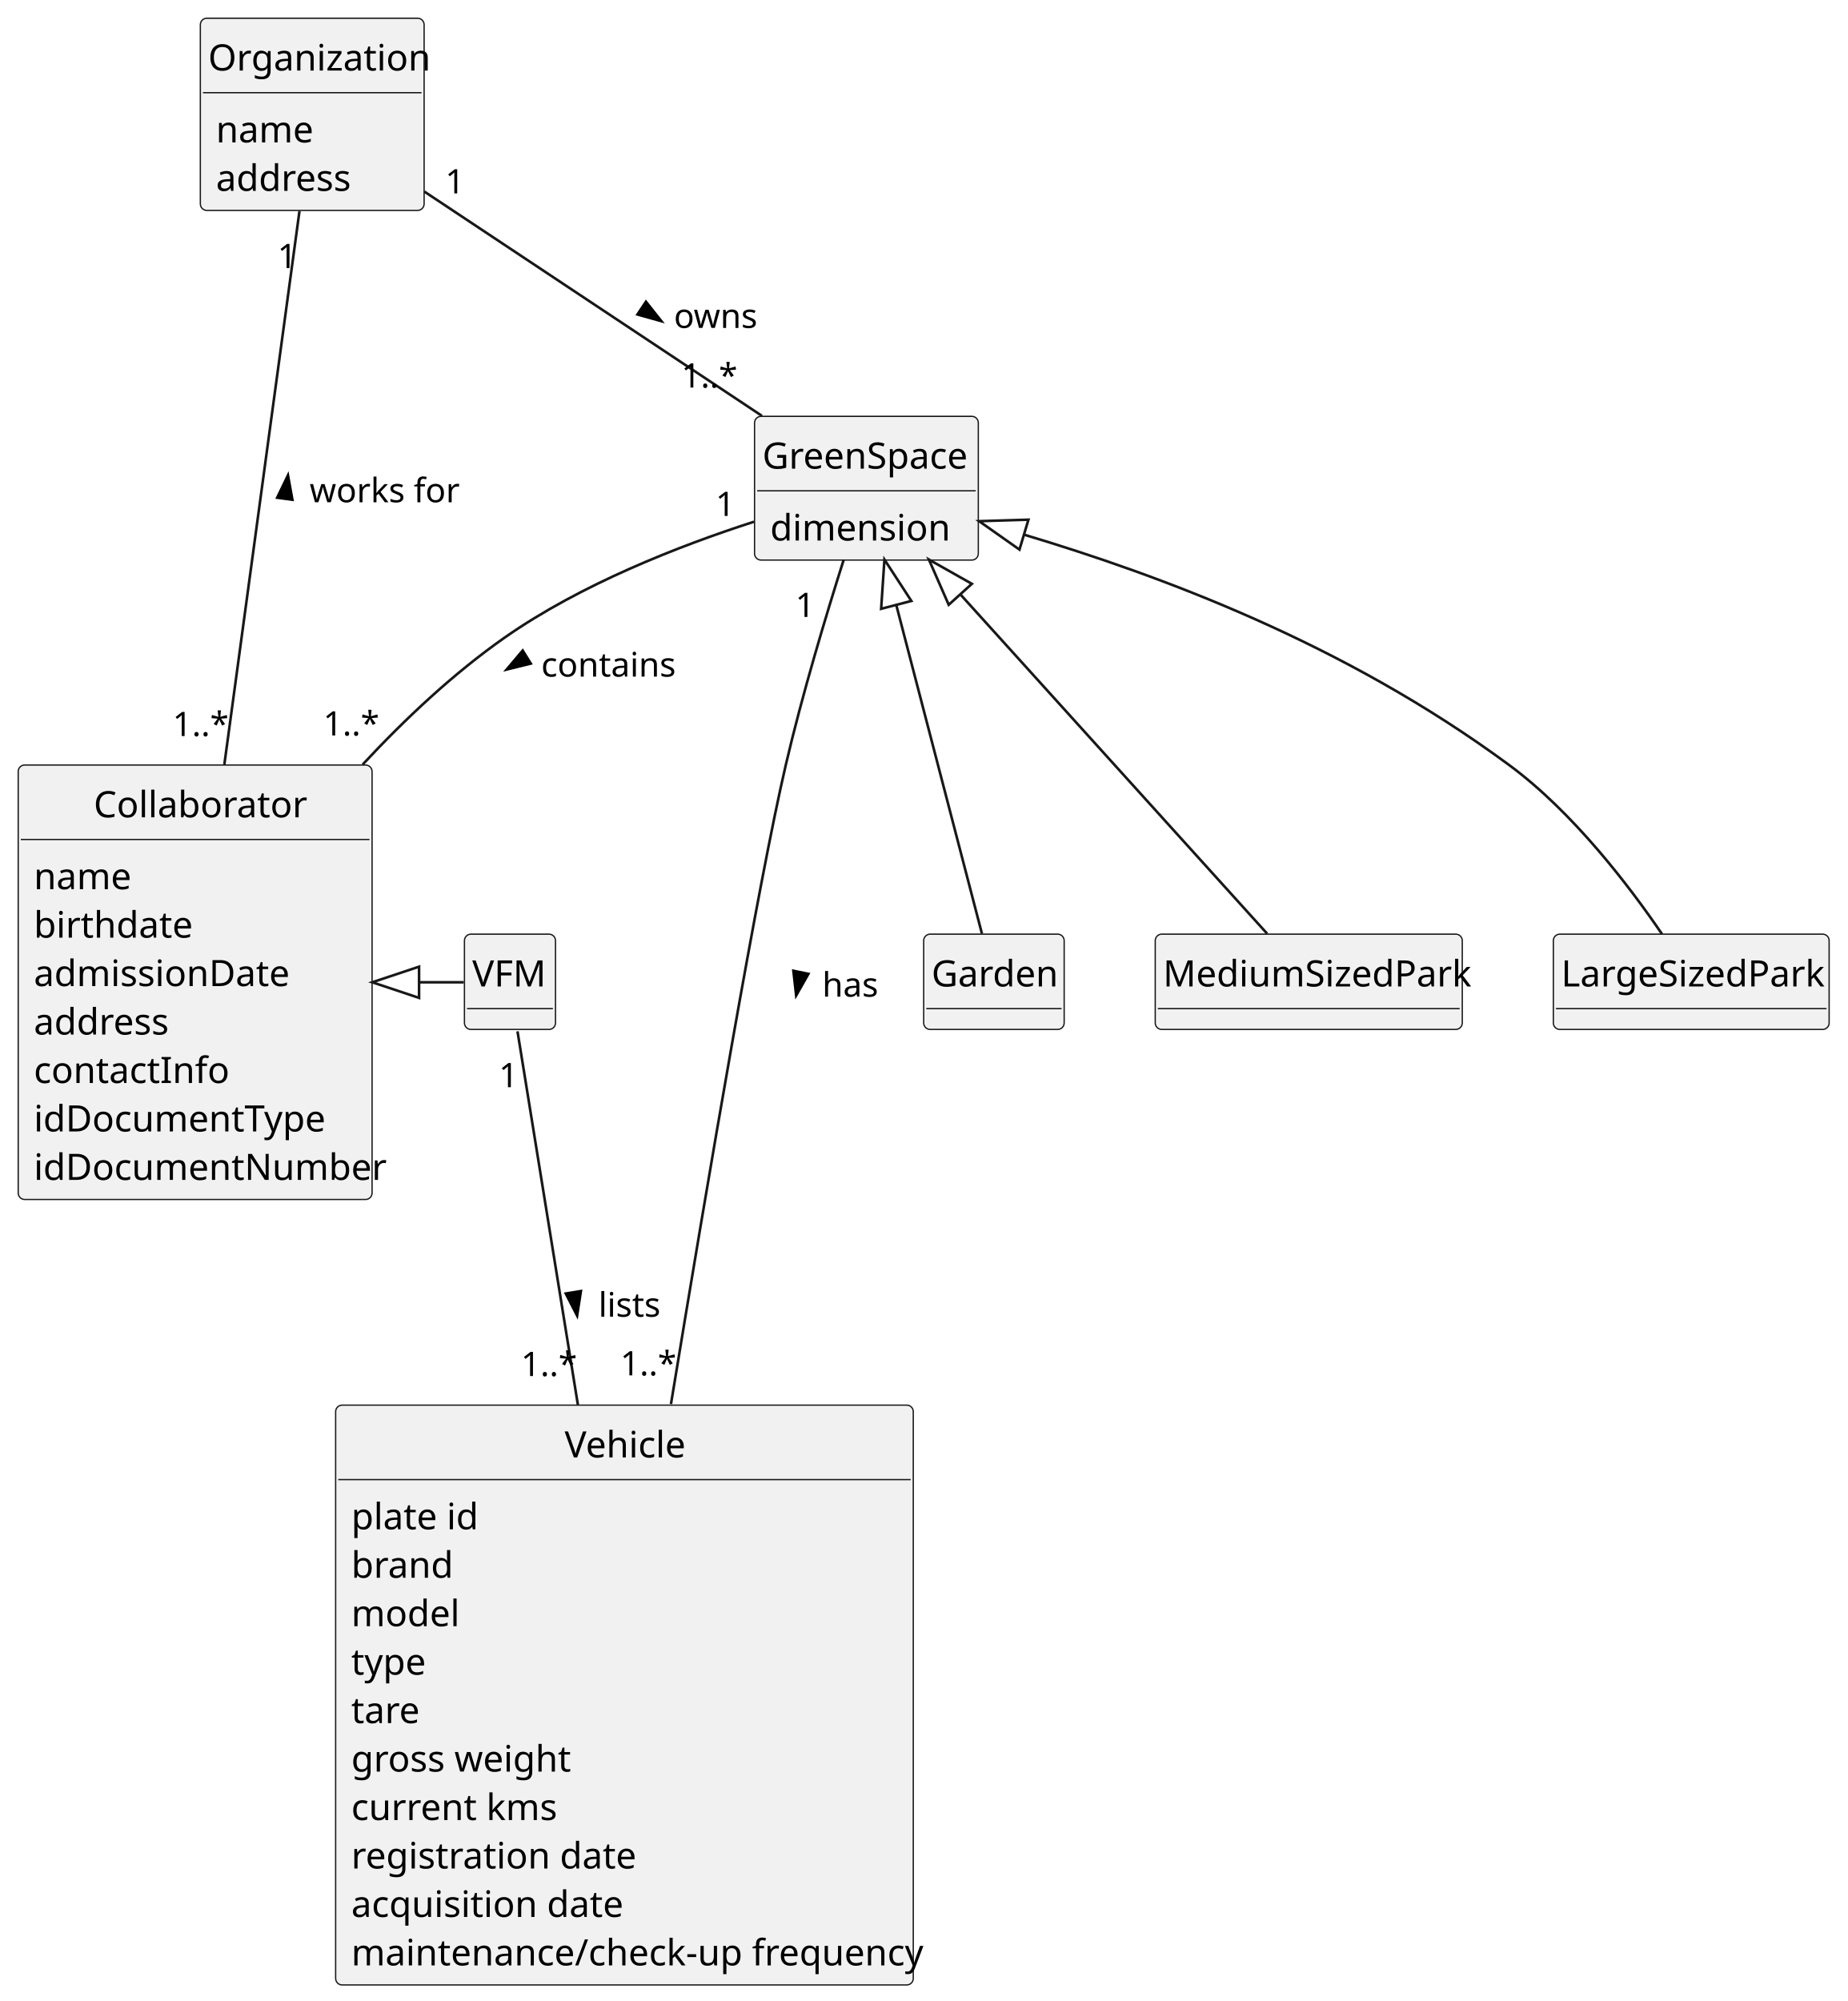
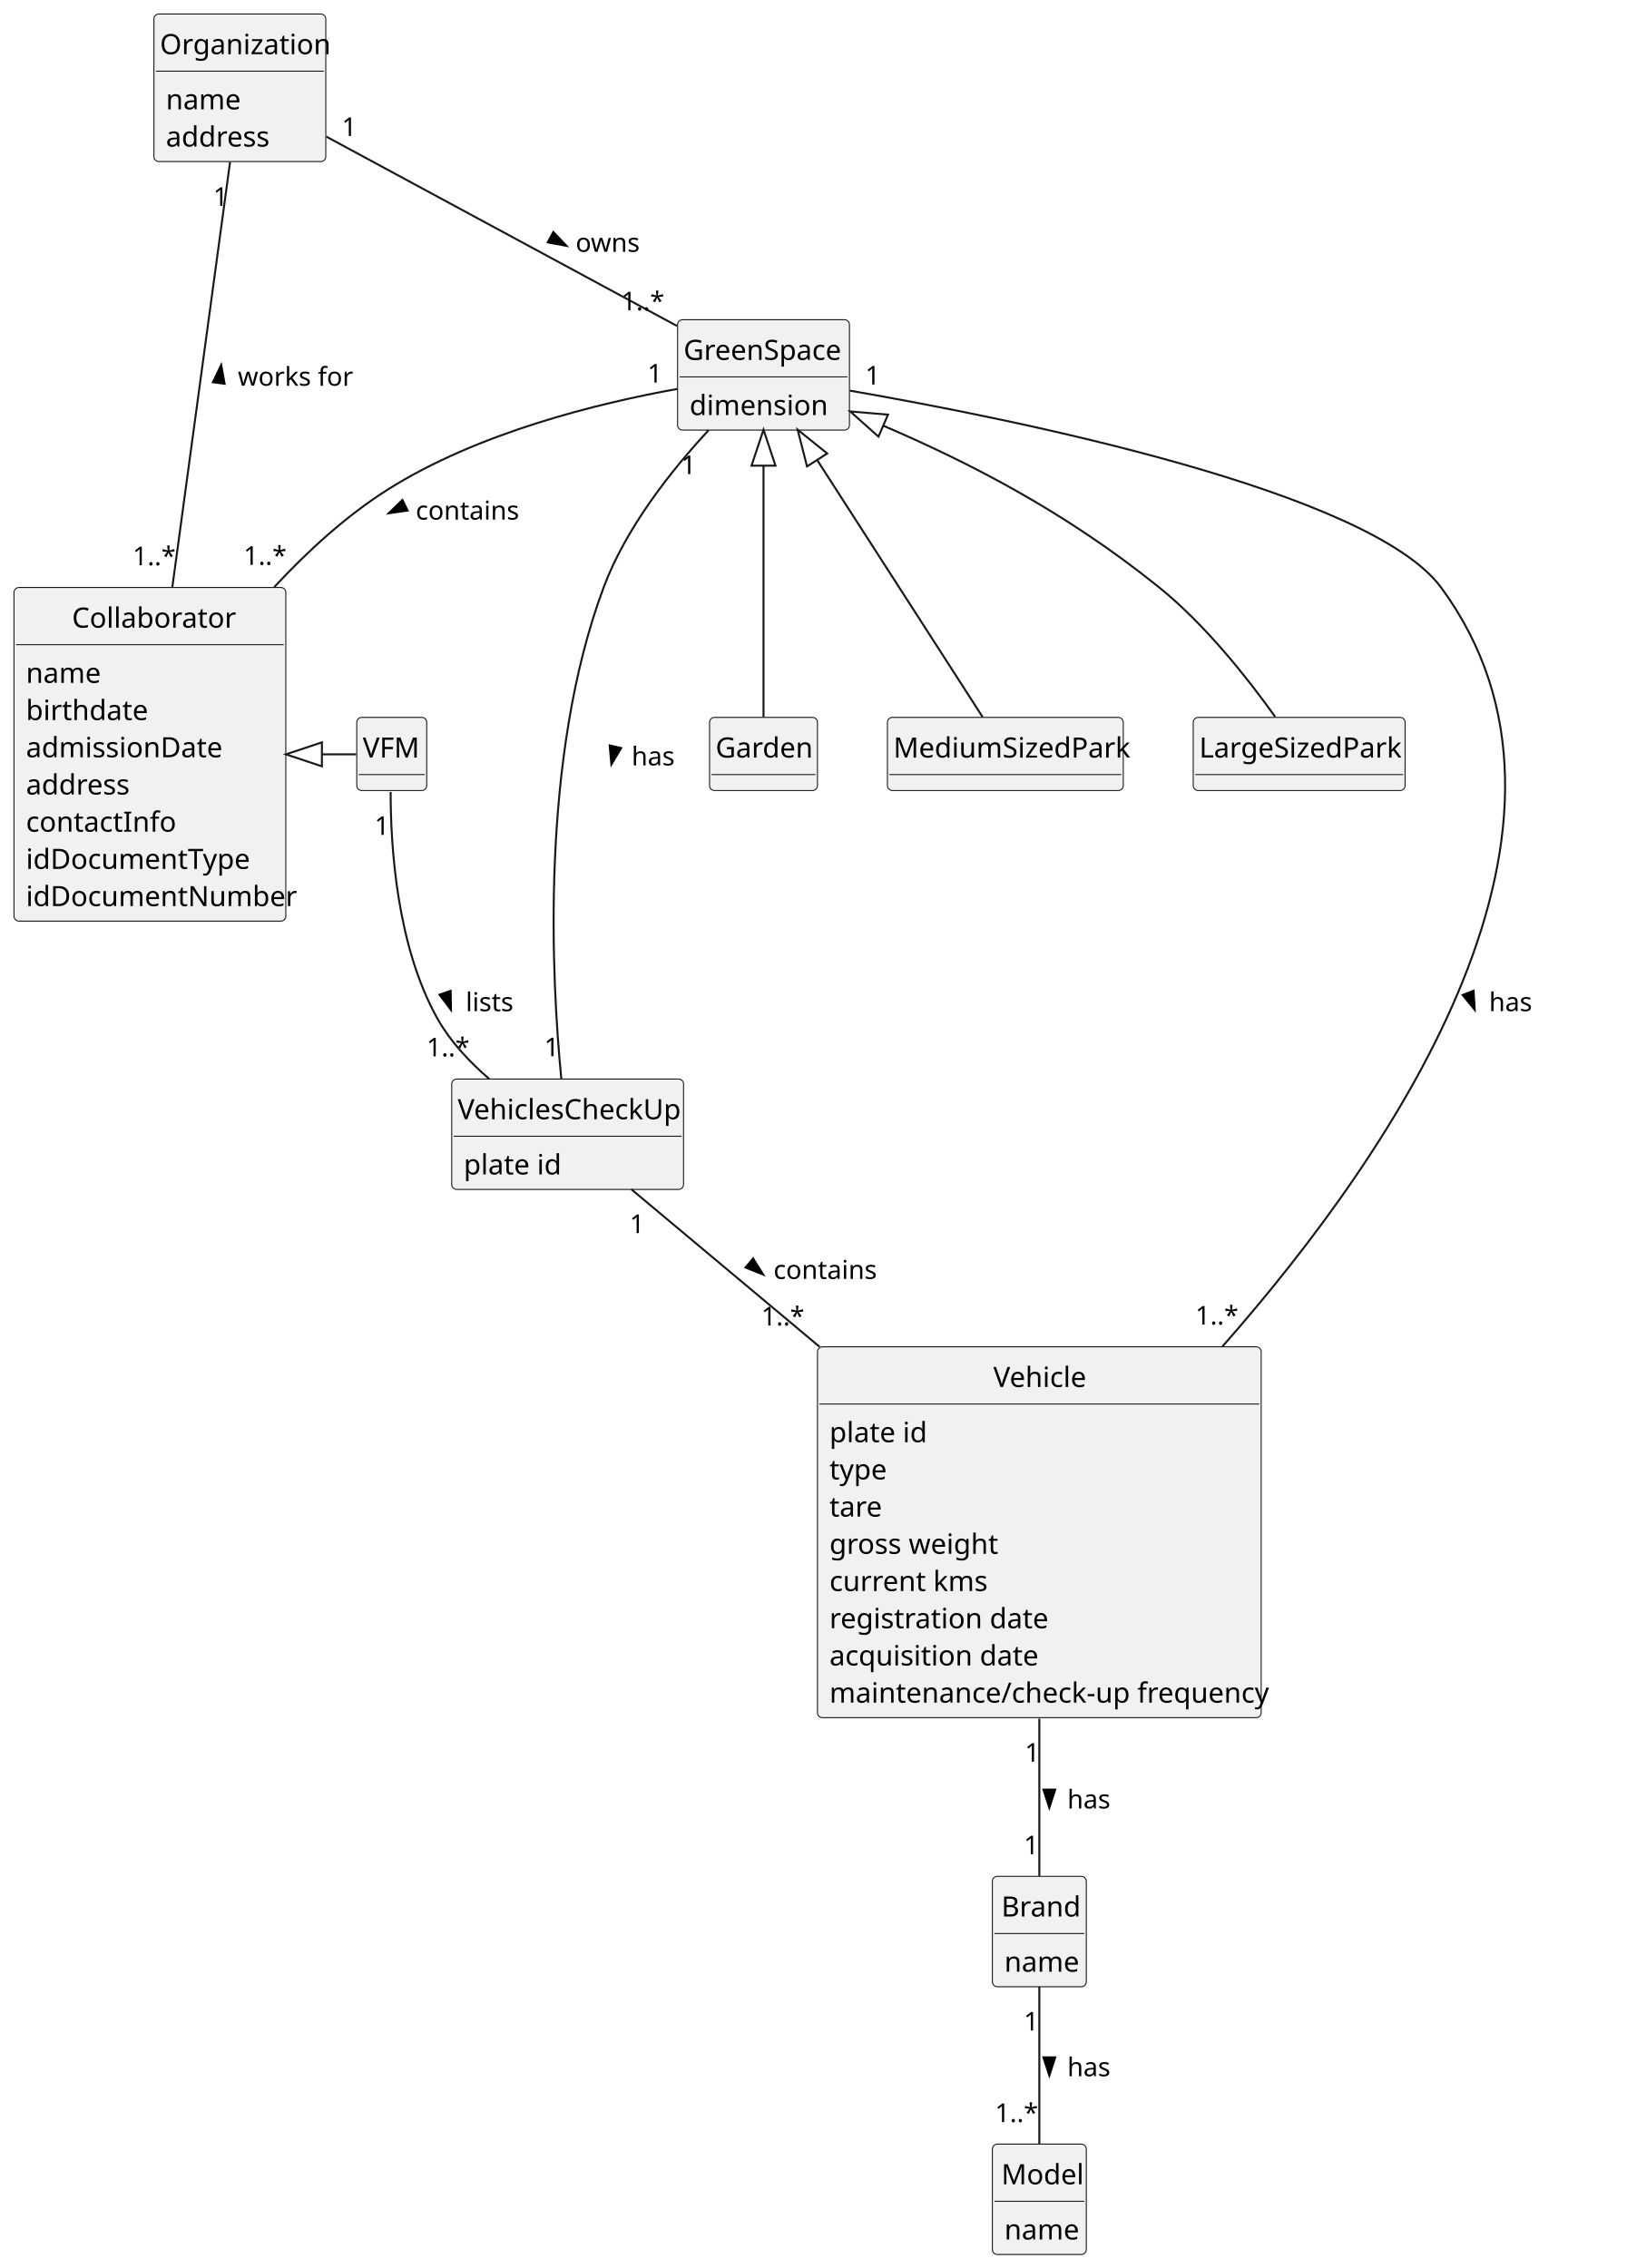
- <svg xmlns="http://www.w3.org/2000/svg" contentStyleType="text/css" height="769px" preserveAspectRatio="none" style="width:710px;height:769px;background:#FFFFFF;" version="1.1" viewBox="0 0 710 769" width="710px" zoomAndPan="magnify">
+ <svg xmlns="http://www.w3.org/2000/svg" contentStyleType="text/css" height="1135px" preserveAspectRatio="none" style="width:814px;height:1135px;background:#FFFFFF;" version="1.1" viewBox="0 0 814 1135" width="814px" zoomAndPan="magnify">
  <defs />
  <g>
    <g id="elem_Collaborator">
      <rect codeLine="12" fill="#F1F1F1" height="166.969" id="Collaborator" rx="2.5" ry="2.5" style="stroke:#181818;stroke-width:0.5;" width="136" x="7" y="294" />
      <text fill="#000000" font-family="sans-serif" font-size="14" lengthAdjust="spacing" textLength="78" x="36" y="314.107">Collaborator</text>
      <line style="stroke:#181818;stroke-width:0.5;" x1="8" x2="142" y1="322.621" y2="322.621" />
      <text fill="#000000" font-family="sans-serif" font-size="14" lengthAdjust="spacing" textLength="35" x="13" y="341.728">name</text>
      <text fill="#000000" font-family="sans-serif" font-size="14" lengthAdjust="spacing" textLength="56" x="13" y="360.35">birthdate</text>
      <text fill="#000000" font-family="sans-serif" font-size="14" lengthAdjust="spacing" textLength="93" x="13" y="378.971">admissionDate</text>
      <text fill="#000000" font-family="sans-serif" font-size="14" lengthAdjust="spacing" textLength="51" x="13" y="397.592">address</text>
      <text fill="#000000" font-family="sans-serif" font-size="14" lengthAdjust="spacing" textLength="69" x="13" y="416.213">contactInfo</text>
      <text fill="#000000" font-family="sans-serif" font-size="14" lengthAdjust="spacing" textLength="107" x="13" y="434.834">idDocumentType</text>
      <text fill="#000000" font-family="sans-serif" font-size="14" lengthAdjust="spacing" textLength="124" x="13" y="453.455">idDocumentNumber</text>
    </g>
    <g id="elem_Organization">
      <rect codeLine="21" fill="#F1F1F1" height="73.863" id="Organization" rx="2.5" ry="2.5" style="stroke:#181818;stroke-width:0.5;" width="86" x="77" y="7" />
      <text fill="#000000" font-family="sans-serif" font-size="14" lengthAdjust="spacing" textLength="80" x="80" y="27.107">Organization</text>
      <line style="stroke:#181818;stroke-width:0.5;" x1="78" x2="162" y1="35.621" y2="35.621" />
      <text fill="#000000" font-family="sans-serif" font-size="14" lengthAdjust="spacing" textLength="35" x="83" y="54.728">name</text>
      <text fill="#000000" font-family="sans-serif" font-size="14" lengthAdjust="spacing" textLength="51" x="83" y="73.35">address</text>
    </g>
    <g id="elem_VFM">
      <rect codeLine="26" fill="#F1F1F1" height="36.621" id="VFM" rx="2.5" ry="2.5" style="stroke:#181818;stroke-width:0.5;" width="35" x="178.5" y="359" />
      <text fill="#000000" font-family="sans-serif" font-size="14" lengthAdjust="spacing" textLength="29" x="181.5" y="379.107">VFM</text>
      <line style="stroke:#181818;stroke-width:0.5;" x1="179.5" x2="212.5" y1="387.621" y2="387.621" />
    </g>
    <g id="elem_GreenSpace">
-       <rect codeLine="31" fill="#F1F1F1" height="55.242" id="GreenSpace" rx="2.5" ry="2.5" style="stroke:#181818;stroke-width:0.5;" width="86" x="290" y="160" />
-       <text fill="#000000" font-family="sans-serif" font-size="14" lengthAdjust="spacing" textLength="80" x="293" y="180.107">GreenSpace</text>
-       <line style="stroke:#181818;stroke-width:0.5;" x1="291" x2="375" y1="188.621" y2="188.621" />
-       <text fill="#000000" font-family="sans-serif" font-size="14" lengthAdjust="spacing" textLength="64" x="296" y="207.728">dimension</text>
+       <rect codeLine="31" fill="#F1F1F1" height="55.242" id="GreenSpace" rx="2.5" ry="2.5" style="stroke:#181818;stroke-width:0.5;" width="86" x="339" y="160" />
+       <text fill="#000000" font-family="sans-serif" font-size="14" lengthAdjust="spacing" textLength="80" x="342" y="180.107">GreenSpace</text>
+       <line style="stroke:#181818;stroke-width:0.5;" x1="340" x2="424" y1="188.621" y2="188.621" />
+       <text fill="#000000" font-family="sans-serif" font-size="14" lengthAdjust="spacing" textLength="64" x="345" y="207.728">dimension</text>
    </g>
    <g id="elem_Garden">
      <rect codeLine="35" fill="#F1F1F1" height="36.621" id="Garden" rx="2.5" ry="2.5" style="stroke:#181818;stroke-width:0.5;" width="54" x="355" y="359" />
      <text fill="#000000" font-family="sans-serif" font-size="14" lengthAdjust="spacing" textLength="48" x="358" y="379.107">Garden</text>
      <line style="stroke:#181818;stroke-width:0.5;" x1="356" x2="408" y1="387.621" y2="387.621" />
    </g>
    <g id="elem_MediumSizedPark">
      <rect codeLine="39" fill="#F1F1F1" height="36.621" id="MediumSizedPark" rx="2.5" ry="2.5" style="stroke:#181818;stroke-width:0.5;" width="118" x="444" y="359" />
      <text fill="#000000" font-family="sans-serif" font-size="14" lengthAdjust="spacing" textLength="112" x="447" y="379.107">MediumSizedPark</text>
      <line style="stroke:#181818;stroke-width:0.5;" x1="445" x2="561" y1="387.621" y2="387.621" />
    </g>
    <g id="elem_LargeSizedPark">
      <rect codeLine="43" fill="#F1F1F1" height="36.621" id="LargeSizedPark" rx="2.5" ry="2.5" style="stroke:#181818;stroke-width:0.5;" width="106" x="597" y="359" />
      <text fill="#000000" font-family="sans-serif" font-size="14" lengthAdjust="spacing" textLength="100" x="600" y="379.107">LargeSizedPark</text>
      <line style="stroke:#181818;stroke-width:0.5;" x1="598" x2="702" y1="387.621" y2="387.621" />
    </g>
    <g id="elem_Vehicle">
-       <rect codeLine="46" fill="#F1F1F1" height="222.832" id="Vehicle" rx="2.5" ry="2.5" style="stroke:#181818;stroke-width:0.5;" width="222" x="129" y="540" />
-       <text fill="#000000" font-family="sans-serif" font-size="14" lengthAdjust="spacing" textLength="46" x="217" y="560.107">Vehicle</text>
-       <line style="stroke:#181818;stroke-width:0.5;" x1="130" x2="350" y1="568.621" y2="568.621" />
-       <text fill="#000000" font-family="sans-serif" font-size="14" lengthAdjust="spacing" textLength="46" x="135" y="587.729">plate id</text>
-       <text fill="#000000" font-family="sans-serif" font-size="14" lengthAdjust="spacing" textLength="37" x="135" y="606.35">brand</text>
-       <text fill="#000000" font-family="sans-serif" font-size="14" lengthAdjust="spacing" textLength="38" x="135" y="624.971">model</text>
-       <text fill="#000000" font-family="sans-serif" font-size="14" lengthAdjust="spacing" textLength="27" x="135" y="643.592">type</text>
-       <text fill="#000000" font-family="sans-serif" font-size="14" lengthAdjust="spacing" textLength="25" x="135" y="662.213">tare</text>
-       <text fill="#000000" font-family="sans-serif" font-size="14" lengthAdjust="spacing" textLength="79" x="135" y="680.834">gross weight</text>
-       <text fill="#000000" font-family="sans-serif" font-size="14" lengthAdjust="spacing" textLength="74" x="135" y="699.455">current kms</text>
-       <text fill="#000000" font-family="sans-serif" font-size="14" lengthAdjust="spacing" textLength="103" x="135" y="718.076">registration date</text>
-       <text fill="#000000" font-family="sans-serif" font-size="14" lengthAdjust="spacing" textLength="99" x="135" y="736.697">acquisition date</text>
-       <text fill="#000000" font-family="sans-serif" font-size="14" lengthAdjust="spacing" textLength="210" x="135" y="755.318">maintenance/check-up frequency</text>
+       <rect codeLine="46" fill="#F1F1F1" height="185.59" id="Vehicle" rx="2.5" ry="2.5" style="stroke:#181818;stroke-width:0.5;" width="222" x="409" y="674" />
+       <text fill="#000000" font-family="sans-serif" font-size="14" lengthAdjust="spacing" textLength="46" x="497" y="694.107">Vehicle</text>
+       <line style="stroke:#181818;stroke-width:0.5;" x1="410" x2="630" y1="702.621" y2="702.621" />
+       <text fill="#000000" font-family="sans-serif" font-size="14" lengthAdjust="spacing" textLength="46" x="415" y="721.729">plate id</text>
+       <text fill="#000000" font-family="sans-serif" font-size="14" lengthAdjust="spacing" textLength="27" x="415" y="740.35">type</text>
+       <text fill="#000000" font-family="sans-serif" font-size="14" lengthAdjust="spacing" textLength="25" x="415" y="758.971">tare</text>
+       <text fill="#000000" font-family="sans-serif" font-size="14" lengthAdjust="spacing" textLength="79" x="415" y="777.592">gross weight</text>
+       <text fill="#000000" font-family="sans-serif" font-size="14" lengthAdjust="spacing" textLength="74" x="415" y="796.213">current kms</text>
+       <text fill="#000000" font-family="sans-serif" font-size="14" lengthAdjust="spacing" textLength="103" x="415" y="814.834">registration date</text>
+       <text fill="#000000" font-family="sans-serif" font-size="14" lengthAdjust="spacing" textLength="99" x="415" y="833.455">acquisition date</text>
+       <text fill="#000000" font-family="sans-serif" font-size="14" lengthAdjust="spacing" textLength="210" x="415" y="852.076">maintenance/check-up frequency</text>
+     </g>
+     <g id="elem_VehiclesCheckUp">
+       <rect codeLine="57" fill="#F1F1F1" height="55.242" id="VehiclesCheckUp" rx="2.5" ry="2.5" style="stroke:#181818;stroke-width:0.5;" width="116" x="226" y="540" />
+       <text fill="#000000" font-family="sans-serif" font-size="14" lengthAdjust="spacing" textLength="110" x="229" y="560.107">VehiclesCheckUp</text>
+       <line style="stroke:#181818;stroke-width:0.5;" x1="227" x2="341" y1="568.621" y2="568.621" />
+       <text fill="#000000" font-family="sans-serif" font-size="14" lengthAdjust="spacing" textLength="46" x="232" y="587.729">plate id</text>
+     </g>
+     <g id="elem_Brand">
+       <rect codeLine="61" fill="#F1F1F1" height="55.242" id="Brand" rx="2.5" ry="2.5" style="stroke:#181818;stroke-width:0.5;" width="47" x="496.5" y="939" />
+       <text fill="#000000" font-family="sans-serif" font-size="14" lengthAdjust="spacing" textLength="38" x="501" y="959.107">Brand</text>
+       <line style="stroke:#181818;stroke-width:0.5;" x1="497.5" x2="542.5" y1="967.621" y2="967.621" />
+       <text fill="#000000" font-family="sans-serif" font-size="14" lengthAdjust="spacing" textLength="35" x="502.5" y="986.729">name</text>
+     </g>
+     <g id="elem_Model">
+       <rect codeLine="65" fill="#F1F1F1" height="55.242" id="Model" rx="2.5" ry="2.5" style="stroke:#181818;stroke-width:0.5;" width="47" x="496.5" y="1073" />
+       <text fill="#000000" font-family="sans-serif" font-size="14" lengthAdjust="spacing" textLength="38" x="501" y="1093.107">Model</text>
+       <line style="stroke:#181818;stroke-width:0.5;" x1="497.5" x2="542.5" y1="1101.621" y2="1101.621" />
+       <text fill="#000000" font-family="sans-serif" font-size="14" lengthAdjust="spacing" textLength="35" x="502.5" y="1120.728">name</text>
    </g>
    <g id="link_Collaborator_VFM">
-       <path codeLine="61" d="M161.06,377.5 C172.78,377.5 166.5,377.5 178.22,377.5 " fill="none" id="Collaborator-backto-VFM" style="stroke:#181818;stroke-width:1.0;" />
+       <path codeLine="69" d="M161.06,377.5 C172.78,377.5 166.5,377.5 178.22,377.5 " fill="none" id="Collaborator-backto-VFM" style="stroke:#181818;stroke-width:1.0;" />
      <polygon fill="none" points="143.06,377.5,161.06,383.5,161.06,371.5,143.06,377.5" style="stroke:#181818;stroke-width:1.0;" />
    </g>
-     <g id="link_VFM_Vehicle">
-       <path codeLine="62" d="M198.89,396.35 C203.6,425.48 213.3,485.47 222.1,539.85 " fill="none" id="VFM-Vehicle" style="stroke:#181818;stroke-width:1.0;" />
-       <polygon fill="#000000" points="221.798,505.581,223.255,496.183,217.453,497.122,221.798,505.581" style="stroke:#000000;stroke-width:1.0;" />
-       <text fill="#000000" font-family="sans-serif" font-size="13" lengthAdjust="spacing" textLength="24" x="230" y="506.028">lists</text>
-       <text fill="#000000" font-family="sans-serif" font-size="13" lengthAdjust="spacing" textLength="7" x="191.726" y="417.819">1</text>
-       <text fill="#000000" font-family="sans-serif" font-size="13" lengthAdjust="spacing" textLength="20" x="200.226" y="528.821">1..*</text>
+     <g id="link_VFM_VehiclesCheckUp">
+       <path codeLine="70" d="M195.45,396.34 C195.41,422.86 198.37,473.48 219,510 C225.4,521.33 234.95,531.48 244.78,539.95 " fill="none" id="VFM-VehiclesCheckUp" style="stroke:#181818;stroke-width:1.0;" />
+       <polygon fill="#000000" points="225.624,505.374,225.465,495.865,219.906,497.775,225.624,505.374" style="stroke:#000000;stroke-width:1.0;" />
+       <text fill="#000000" font-family="sans-serif" font-size="13" lengthAdjust="spacing" textLength="24" x="233" y="506.028">lists</text>
+       <text fill="#000000" font-family="sans-serif" font-size="13" lengthAdjust="spacing" textLength="7" x="187.362" y="417.806">1</text>
+       <text fill="#000000" font-family="sans-serif" font-size="13" lengthAdjust="spacing" textLength="20" x="213.398" y="528.647">1..*</text>
    </g>
    <g id="link_GreenSpace_Garden">
-       <path codeLine="63" d="M344.457,232.459 C354.607,271.429 368.75,325.67 377.39,358.82 " fill="none" id="GreenSpace-backto-Garden" style="stroke:#181818;stroke-width:1.0;" />
-       <polygon fill="none" points="339.92,215.04,338.651,233.971,350.263,230.947,339.92,215.04" style="stroke:#181818;stroke-width:1.0;" />
+       <path codeLine="71" d="M382,233.04 C382,272.01 382,325.67 382,358.82 " fill="none" id="GreenSpace-backto-Garden" style="stroke:#181818;stroke-width:1.0;" />
+       <polygon fill="none" points="382,215.04,376,233.04,388,233.04,382,215.04" style="stroke:#181818;stroke-width:1.0;" />
    </g>
    <g id="link_GreenSpace_MediumSizedPark">
-       <path codeLine="64" d="M369.071,228.393 C404.301,267.363 457.03,325.67 487.01,358.82 " fill="none" id="GreenSpace-backto-MediumSizedPark" style="stroke:#181818;stroke-width:1.0;" />
-       <polygon fill="none" points="357,215.04,364.62,232.416,373.522,224.369,357,215.04" style="stroke:#181818;stroke-width:1.0;" />
+       <path codeLine="72" d="M408.821,230.176 C433.901,269.146 470.28,325.67 491.62,358.82 " fill="none" id="GreenSpace-backto-MediumSizedPark" style="stroke:#181818;stroke-width:1.0;" />
+       <polygon fill="none" points="399.08,215.04,403.776,233.423,413.867,226.929,399.08,215.04" style="stroke:#181818;stroke-width:1.0;" />
    </g>
    <g id="link_GreenSpace_LargeSizedPark">
-       <path codeLine="65" d="M393.54,205.464 C445.45,221.044 516.2,246.95 580,294 C604.64,312.17 626.28,340.65 638.75,358.94 " fill="none" id="GreenSpace-backto-LargeSizedPark" style="stroke:#181818;stroke-width:1.0;" />
-       <polygon fill="none" points="376.3,200.29,391.815,211.211,395.265,199.718,376.3,200.29" style="stroke:#181818;stroke-width:1.0;" />
+       <path codeLine="73" d="M441.899,213.017 C484.019,231.177 531.93,255.26 580,294 C603.55,312.98 625.16,340.72 637.96,358.69 " fill="none" id="GreenSpace-backto-LargeSizedPark" style="stroke:#181818;stroke-width:1.0;" />
+       <polygon fill="none" points="425.37,205.89,439.524,218.526,444.275,207.507,425.37,205.89" style="stroke:#181818;stroke-width:1.0;" />
    </g>
    <g id="link_GreenSpace_Collaborator">
-       <path codeLine="66" d="M289.77,200.51 C260.99,209.79 223.24,224.54 194,245 C174.45,258.68 155.83,276.13 139.37,293.82 " fill="none" id="GreenSpace-Collaborator" style="stroke:#181818;stroke-width:1.0;" />
-       <polygon fill="#000000" points="194.751,257.281,203.987,255.01,200.888,250.016,194.751,257.281" style="stroke:#000000;stroke-width:1.0;" />
+       <path codeLine="74" d="M338.93,194.63 C298.92,201.83 238.94,216.6 194,245 C173.31,258.08 153.99,275.71 137.19,293.82 " fill="none" id="GreenSpace-Collaborator" style="stroke:#181818;stroke-width:1.0;" />
+       <polygon fill="#000000" points="194.513,256.852,203.927,255.498,201.333,250.223,194.513,256.852" style="stroke:#000000;stroke-width:1.0;" />
      <text fill="#000000" font-family="sans-serif" font-size="13" lengthAdjust="spacing" textLength="49" x="208" y="260.028">contains</text>
-       <text fill="#000000" font-family="sans-serif" font-size="13" lengthAdjust="spacing" textLength="7" x="275.03" y="198.289">1</text>
-       <text fill="#000000" font-family="sans-serif" font-size="13" lengthAdjust="spacing" textLength="20" x="124.212" y="282.653">1..*</text>
+       <text fill="#000000" font-family="sans-serif" font-size="13" lengthAdjust="spacing" textLength="7" x="323.926" y="191.427">1</text>
+       <text fill="#000000" font-family="sans-serif" font-size="13" lengthAdjust="spacing" textLength="20" x="121.838" y="282.653">1..*</text>
+     </g>
+     <g id="link_VehiclesCheckUp_Vehicle">
+       <path codeLine="75" d="M315.83,595.14 C340.3,615.61 375.64,645.19 410.07,674 " fill="none" id="VehiclesCheckUp-Vehicle" style="stroke:#181818;stroke-width:1.0;" />
+       <polygon fill="#000000" points="381.835,637.854,376.784,629.796,373.012,634.303,381.835,637.854" style="stroke:#000000;stroke-width:1.0;" />
+       <text fill="#000000" font-family="sans-serif" font-size="13" lengthAdjust="spacing" textLength="49" x="387" y="640.028">contains</text>
+       <text fill="#000000" font-family="sans-serif" font-size="13" lengthAdjust="spacing" textLength="7" x="315.027" y="617.079">1</text>
+       <text fill="#000000" font-family="sans-serif" font-size="13" lengthAdjust="spacing" textLength="20" x="380.888" y="663.284">1..*</text>
    </g>
    <g id="link_GreenSpace_Vehicle">
-       <path codeLine="68" d="M324.25,215.16 C317.52,236.36 308.33,266.86 302,294 C291.38,339.58 272.12,452.87 257.87,539.61 " fill="none" id="GreenSpace-Vehicle" style="stroke:#181818;stroke-width:1.0;" />
-       <polygon fill="#000000" points="305.998,382.544,310.69,374.272,304.932,373.093,305.998,382.544" style="stroke:#000000;stroke-width:1.0;" />
-       <text fill="#000000" font-family="sans-serif" font-size="13" lengthAdjust="spacing" textLength="21" x="316" y="383.028">has</text>
-       <text fill="#000000" font-family="sans-serif" font-size="13" lengthAdjust="spacing" textLength="7" x="305.695" y="237.104">1</text>
-       <text fill="#000000" font-family="sans-serif" font-size="13" lengthAdjust="spacing" textLength="20" x="238.399" y="528.565">1..*</text>
+       <path codeLine="76" d="M425.14,195.48 C508.24,209.91 685.46,245.73 721,294 C807.99,412.17 699.76,573.73 611.56,673.89 " fill="none" id="GreenSpace-Vehicle" style="stroke:#181818;stroke-width:1.0;" />
+       <polygon fill="#000000" points="737.815,505.304,737.27,495.809,731.793,497.943,737.815,505.304" style="stroke:#000000;stroke-width:1.0;" />
+       <text fill="#000000" font-family="sans-serif" font-size="13" lengthAdjust="spacing" textLength="21" x="745" y="506.028">has</text>
+       <text fill="#000000" font-family="sans-serif" font-size="13" lengthAdjust="spacing" textLength="7" x="432.894" y="192.432">1</text>
+       <text fill="#000000" font-family="sans-serif" font-size="13" lengthAdjust="spacing" textLength="20" x="598.059" y="662.849">1..*</text>
    </g>
    <g id="link_Organization_GreenSpace">
-       <path codeLine="69" d="M163.1,73.63 C201.03,98.83 255.82,135.23 292.84,159.82 " fill="none" id="Organization-GreenSpace" style="stroke:#181818;stroke-width:1.0;" />
-       <polygon fill="#000000" points="254.165,123.412,248.257,115.959,245.004,120.855,254.165,123.412" style="stroke:#000000;stroke-width:1.0;" />
-       <text fill="#000000" font-family="sans-serif" font-size="13" lengthAdjust="spacing" textLength="30" x="259" y="126.028">owns</text>
-       <text fill="#000000" font-family="sans-serif" font-size="13" lengthAdjust="spacing" textLength="7" x="171.109" y="74.327">1</text>
-       <text fill="#000000" font-family="sans-serif" font-size="13" lengthAdjust="spacing" textLength="20" x="261.868" y="148.939">1..*</text>
+       <path codeLine="77" d="M163.26,68.37 C211.81,94.58 290.1,136.87 338.67,163.1 " fill="none" id="Organization-GreenSpace" style="stroke:#181818;stroke-width:1.0;" />
+       <polygon fill="#000000" points="283.399,123.021,276.837,116.137,274.044,121.309,283.399,123.021" style="stroke:#000000;stroke-width:1.0;" />
+       <text fill="#000000" font-family="sans-serif" font-size="13" lengthAdjust="spacing" textLength="30" x="288" y="126.028">owns</text>
+       <text fill="#000000" font-family="sans-serif" font-size="13" lengthAdjust="spacing" textLength="7" x="171.005" y="68.062">1</text>
+       <text fill="#000000" font-family="sans-serif" font-size="13" lengthAdjust="spacing" textLength="20" x="310.837" y="155.3">1..*</text>
    </g>
    <g id="link_Organization_Collaborator">
-       <path codeLine="70" d="M115.1,81.11 C108.22,131.79 95.5,225.45 86.23,293.76 " fill="none" id="Organization-Collaborator" style="stroke:#181818;stroke-width:1.0;" />
+       <path codeLine="78" d="M115.1,81.11 C108.22,131.79 95.5,225.45 86.23,293.76 " fill="none" id="Organization-Collaborator" style="stroke:#181818;stroke-width:1.0;" />
      <polygon fill="#000000" points="110.673,182.691,106.544,191.258,112.368,192.049,110.673,182.691" style="stroke:#000000;stroke-width:1.0;" />
      <text fill="#000000" font-family="sans-serif" font-size="13" lengthAdjust="spacing" textLength="52" x="119" y="193.028">works for</text>
      <text fill="#000000" font-family="sans-serif" font-size="13" lengthAdjust="spacing" textLength="7" x="106.656" y="103.014">1</text>
      <text fill="#000000" font-family="sans-serif" font-size="13" lengthAdjust="spacing" textLength="20" x="66.336" y="282.875">1..*</text>
    </g>
+     <g id="link_GreenSpace_VehiclesCheckUp">
+       <path codeLine="79" d="M354.54,215.28 C336.13,235.13 313.26,263.85 302,294 C270.16,379.28 275.95,489.92 280.84,539.91 " fill="none" id="GreenSpace-VehiclesCheckUp" style="stroke:#181818;stroke-width:1.0;" />
+       <polygon fill="#000000" points="305.893,382.521,310.762,374.351,305.03,373.05,305.893,382.521" style="stroke:#000000;stroke-width:1.0;" />
+       <text fill="#000000" font-family="sans-serif" font-size="13" lengthAdjust="spacing" textLength="21" x="316" y="383.028">has</text>
+       <text fill="#000000" font-family="sans-serif" font-size="13" lengthAdjust="spacing" textLength="7" x="340.767" y="237.25">1</text>
+       <text fill="#000000" font-family="sans-serif" font-size="13" lengthAdjust="spacing" textLength="7" x="272.3" y="528.598">1</text>
+     </g>
+     <g id="link_Vehicle_Brand">
+       <path codeLine="80" d="M520,860.1 C520,888.86 520,918.38 520,938.83 " fill="none" id="Vehicle-Brand" style="stroke:#181818;stroke-width:1.0;" />
+       <polygon fill="#000000" points="525,904.645,527.939,895.6,522.061,895.6,525,904.645" style="stroke:#000000;stroke-width:1.0;" />
+       <text fill="#000000" font-family="sans-serif" font-size="13" lengthAdjust="spacing" textLength="21" x="534" y="905.028">has</text>
+       <text fill="#000000" font-family="sans-serif" font-size="13" lengthAdjust="spacing" textLength="7" x="512.743" y="881.615">1</text>
+       <text fill="#000000" font-family="sans-serif" font-size="13" lengthAdjust="spacing" textLength="7" x="512.234" y="927.952">1</text>
+     </g>
+     <g id="link_Brand_Model">
+       <path codeLine="81" d="M520,994.21 C520,1017.11 520,1049.94 520,1072.83 " fill="none" id="Brand-Model" style="stroke:#181818;stroke-width:1.0;" />
+       <polygon fill="#000000" points="525,1038.646,527.939,1029.6,522.061,1029.6,525,1038.646" style="stroke:#000000;stroke-width:1.0;" />
+       <text fill="#000000" font-family="sans-serif" font-size="13" lengthAdjust="spacing" textLength="21" x="534" y="1039.028">has</text>
+       <text fill="#000000" font-family="sans-serif" font-size="13" lengthAdjust="spacing" textLength="7" x="512.234" y="1016.165">1</text>
+       <text fill="#000000" font-family="sans-serif" font-size="13" lengthAdjust="spacing" textLength="20" x="497.812" y="1061.951">1..*</text>
+     </g>
  </g>
</svg>
